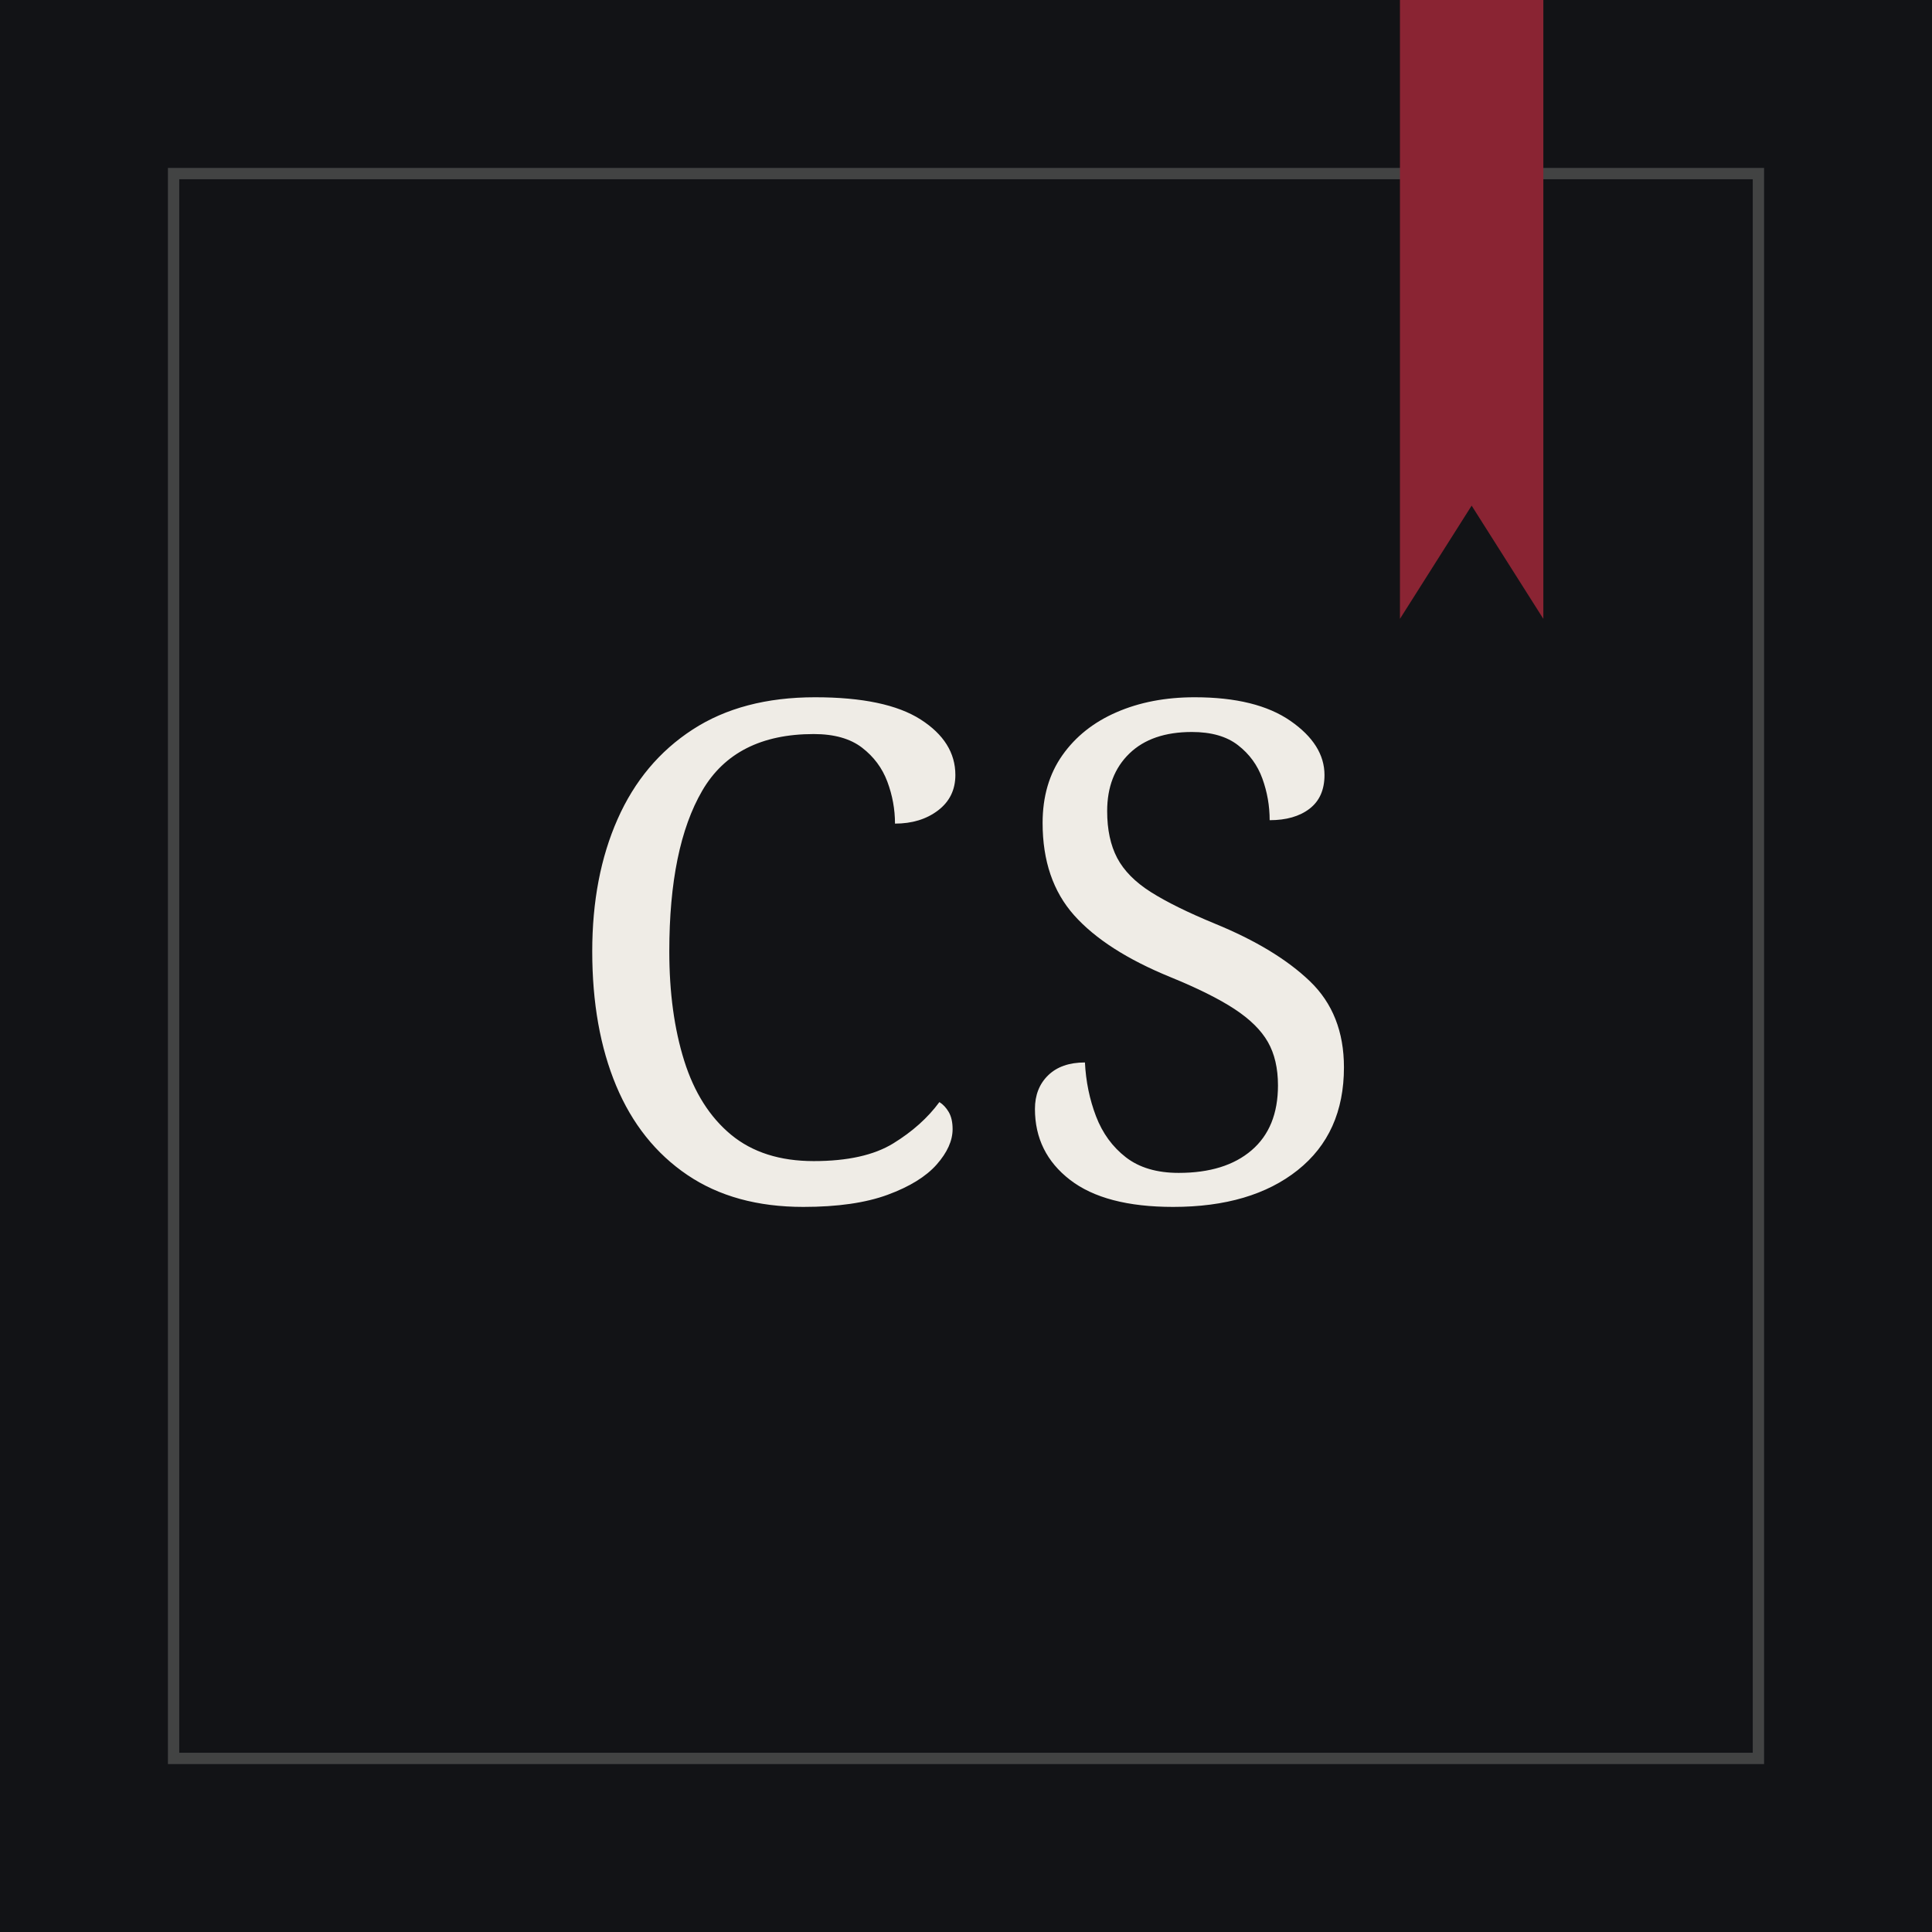
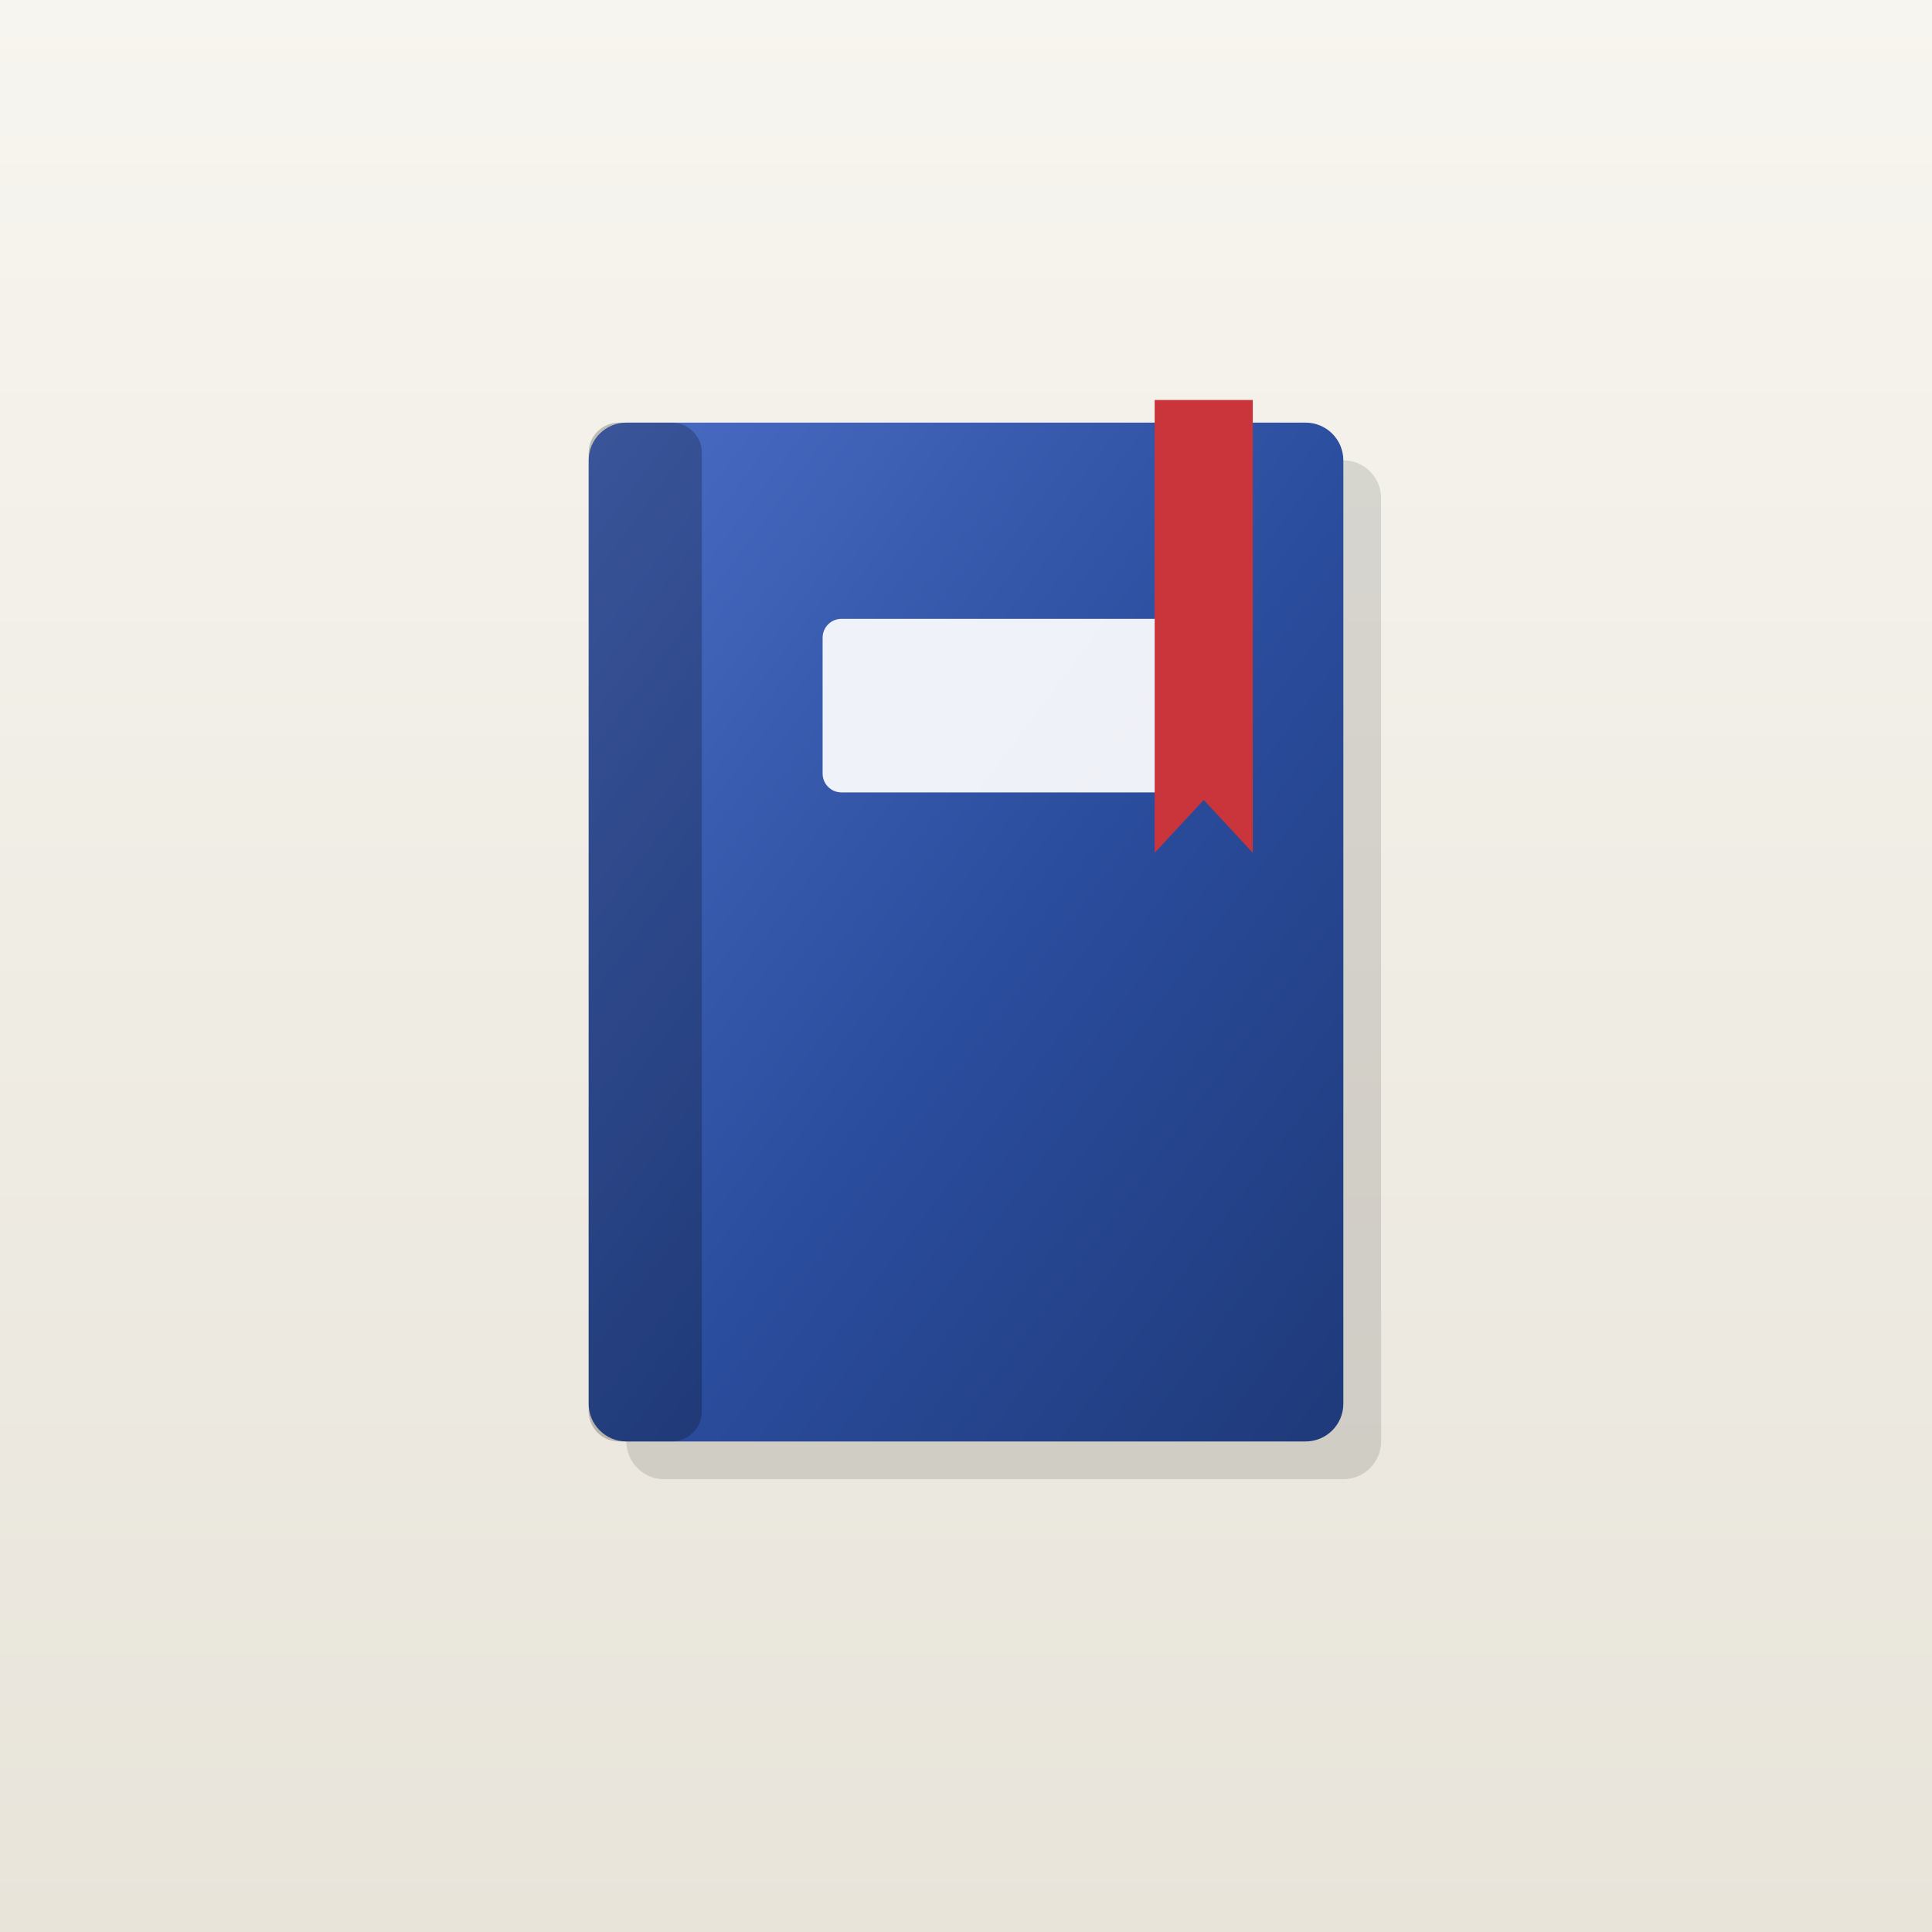
<svg xmlns="http://www.w3.org/2000/svg" viewBox="0 0 512 512">
-   <rect width="512" height="512" fill="#121316" />
-   <rect x="46" y="46" width="420" height="420" fill="none" stroke="#efece6" stroke-opacity=".22" stroke-width="3" />
-   <text x="256" y="318" text-anchor="middle" font-family="'Bodoni Moda', Didot, 'Bodoni 72', serif" font-size="184" font-weight="500" letter-spacing="6" fill="#efece6">CS</text>
-   <path d="M371 0h38v164l-19-30-19 30z" fill="#8a2433" />
+   <defs>
+     <linearGradient id="bg" x1="0" y1="0" x2="0" y2="1">
+       <stop offset="0" stop-color="#f7f5ef" />
+       <stop offset="1" stop-color="#e8e4da" />
+     </linearGradient>
+     <linearGradient id="cv" x1="0" y1="0" x2="1" y2="1">
+       <stop offset="0" stop-color="#4a6cc4" />
+       <stop offset=".55" stop-color="#2a4c9c" />
+       <stop offset="1" stop-color="#1f3a7a" />
+     </linearGradient>
+   </defs>
+   <rect width="512" height="512" fill="url(#bg)" />
+   <g transform="translate(156,112)">
+     <rect x="10" y="10" width="200" height="270" rx="10" fill="#000" fill-opacity=".12" />
+     <rect x="0" y="0" width="200" height="270" rx="10" fill="url(#cv)" />
+     <rect x="0" y="0" width="30" height="270" rx="8" fill="#000" fill-opacity=".22" />
+     <rect x="62" y="52" width="110" height="46" rx="5" fill="#ffffff" fill-opacity=".92" />
+     <path d="M150 -6 h26 v120 l-13 -14 l-13 14 z" fill="#c9353b" />
+   </g>
</svg>
